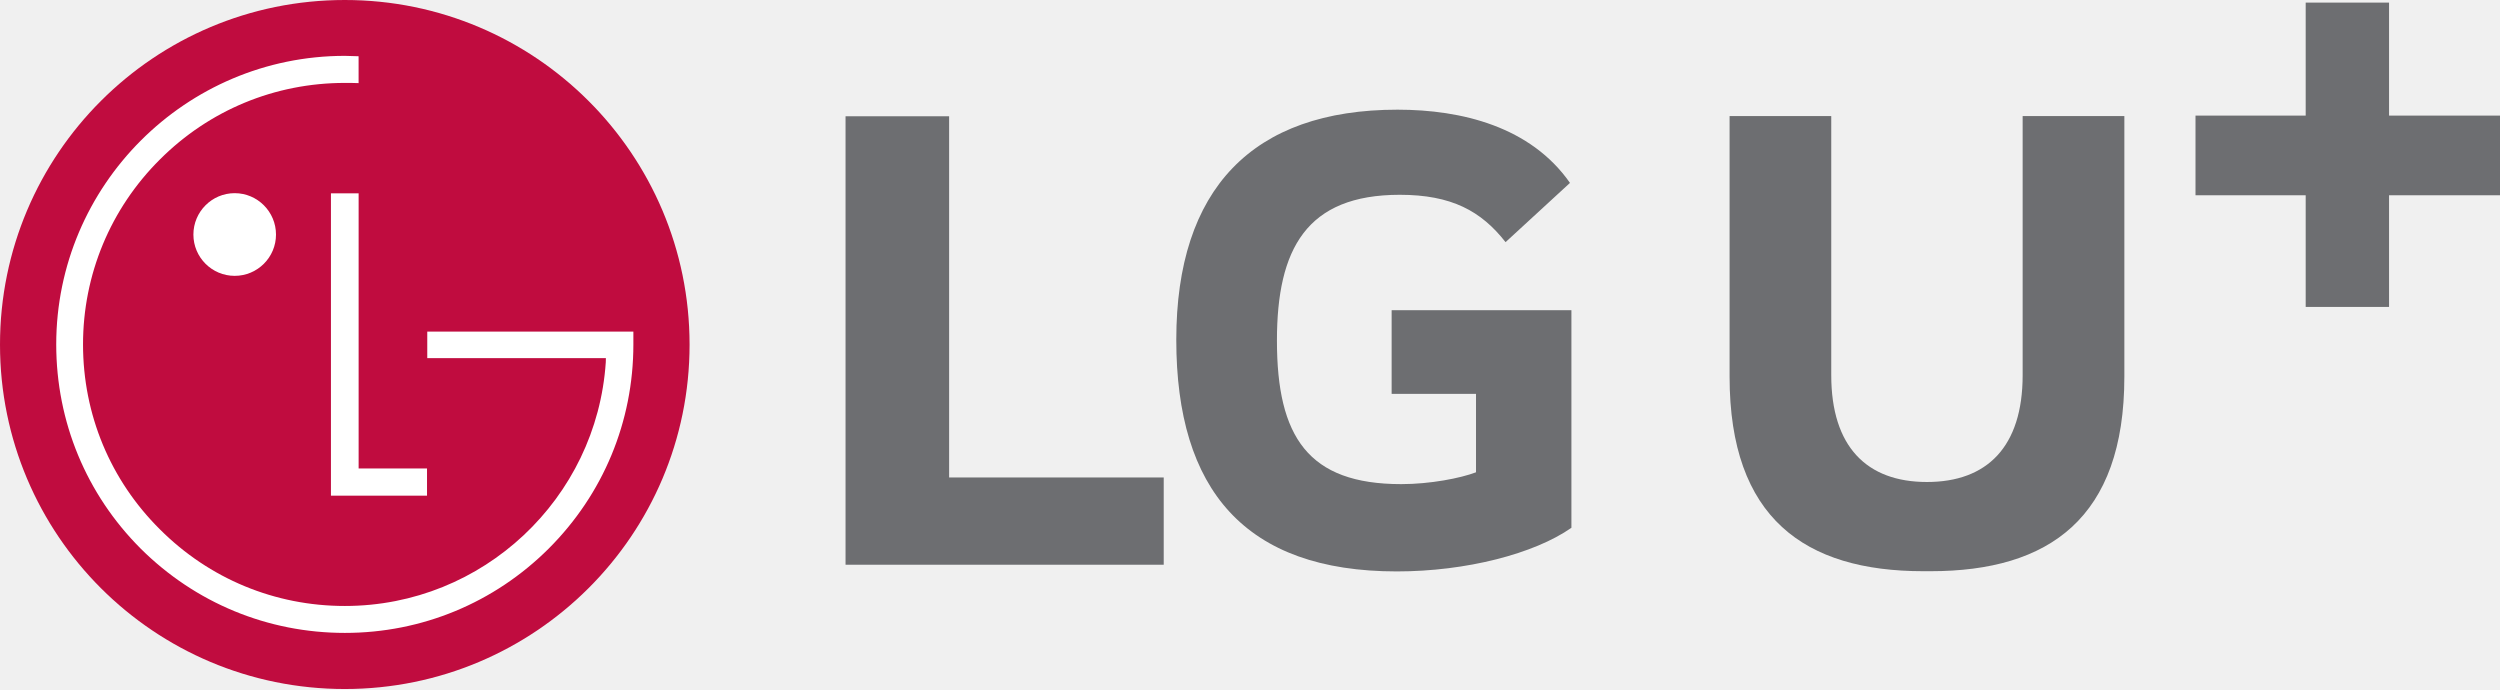
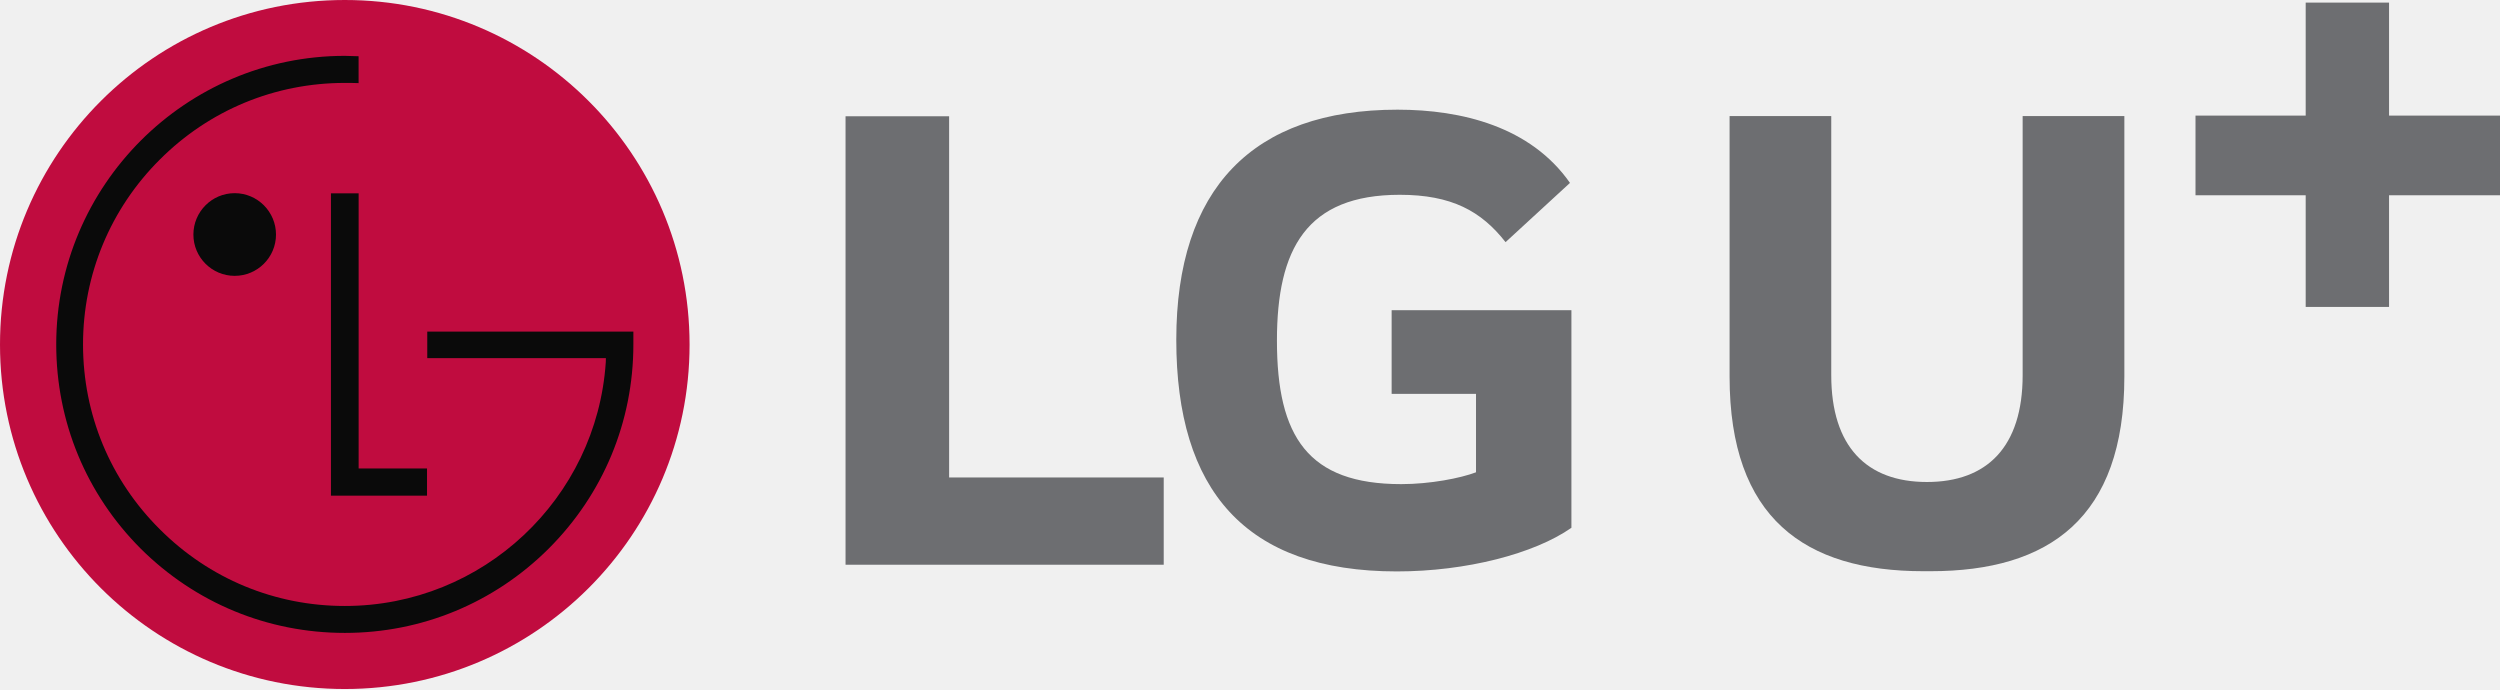
<svg xmlns="http://www.w3.org/2000/svg" width="139.866" height="38.548">
  <path fill="#C00C3F" d="M19.29 38.548c10.644 0 19.289-8.62 19.289-19.269C38.578 8.629 29.934 0 19.29 0 8.629 0 0 8.629 0 19.279c0 10.649 8.629 19.269 19.29 19.269" />
-   <path fill="#FFF" d="M18.515 10.818V27.73h5.375v-1.521h-3.826V10.818zM13.13 15.433c1.28 0 2.311-1.04 2.311-2.31 0-1.271-1.031-2.316-2.311-2.316-1.278 0-2.31 1.044-2.31 2.316 0 1.271 1.032 2.31 2.31 2.31" />
-   <path fill="#FFF" d="M20.063 3.147c-.202-.009-.584-.022-.768-.022-8.904 0-16.149 7.248-16.149 16.145 0 4.323 1.68 8.374 4.722 11.42 3.054 3.039 7.106 4.719 11.427 4.719 4.304 0 8.356-1.68 11.405-4.719 3.048-3.046 4.735-7.097 4.735-11.42v-.717H23.904v1.485h9.993c0 .033 0 .19-.006.232-.508 7.607-6.862 13.632-14.597 13.632-3.916 0-7.587-1.523-10.35-4.289-2.772-2.753-4.299-6.423-4.299-10.344 0-3.895 1.527-7.584 4.299-10.345 2.763-2.762 6.435-4.285 10.35-4.285.168 0 .58 0 .768.011V3.147z" />
+   <path fill="#0a0a0a" d="M18.515 10.818V27.73h5.375v-1.521h-3.826V10.818zM13.13 15.433c1.28 0 2.311-1.04 2.311-2.31 0-1.271-1.031-2.316-2.311-2.316-1.278 0-2.31 1.044-2.31 2.316 0 1.271 1.032 2.31 2.31 2.31" />
+   <path fill="#0a0a0a" d="M20.063 3.147c-.202-.009-.584-.022-.768-.022-8.904 0-16.149 7.248-16.149 16.145 0 4.323 1.68 8.374 4.722 11.42 3.054 3.039 7.106 4.719 11.427 4.719 4.304 0 8.356-1.68 11.405-4.719 3.048-3.046 4.735-7.097 4.735-11.42v-.717H23.904v1.485h9.993c0 .033 0 .19-.006.232-.508 7.607-6.862 13.632-14.597 13.632-3.916 0-7.587-1.523-10.35-4.289-2.772-2.753-4.299-6.423-4.299-10.344 0-3.895 1.527-7.584 4.299-10.345 2.763-2.762 6.435-4.285 10.35-4.285.168 0 .58 0 .768.011V3.147z" />
  <path fill="#6D6E71" d="M53.1 6.506h-5.795v25.09h17.801v-4.884H53.1V6.506zm24.757 15.529h4.72v4.388c-.871.331-2.567.662-4.182.662-5.217 0-6.955-2.651-6.955-8.03 0-5.134 1.655-8.157 6.872-8.157 2.899 0 4.555.909 5.919 2.649l3.603-3.314c-2.195-3.144-6.046-4.097-9.647-4.097-8.116 0-12.378 4.431-12.378 12.875 0 8.404 3.849 12.958 12.337 12.958 3.892 0 7.7-.993 9.769-2.441V17.355H77.857v4.68zM133.659 6.467V.146h-4.664v6.321h-6.165v4.459h6.165v6.247h4.664v-6.247h6.207V6.467z" />
  <path fill="#6D6E71" d="M113.16 6.495V20.99c0 4.006-1.989 5.976-5.354 5.976s-5.354-1.97-5.354-5.976V6.495h-5.688v14.58c0 7.912 4.209 10.882 10.838 10.882.069 0 .136-.001.204-.001.069 0 .136.001.204.001 6.63 0 10.84-2.971 10.84-10.882V6.495h-5.69z" />
</svg>
